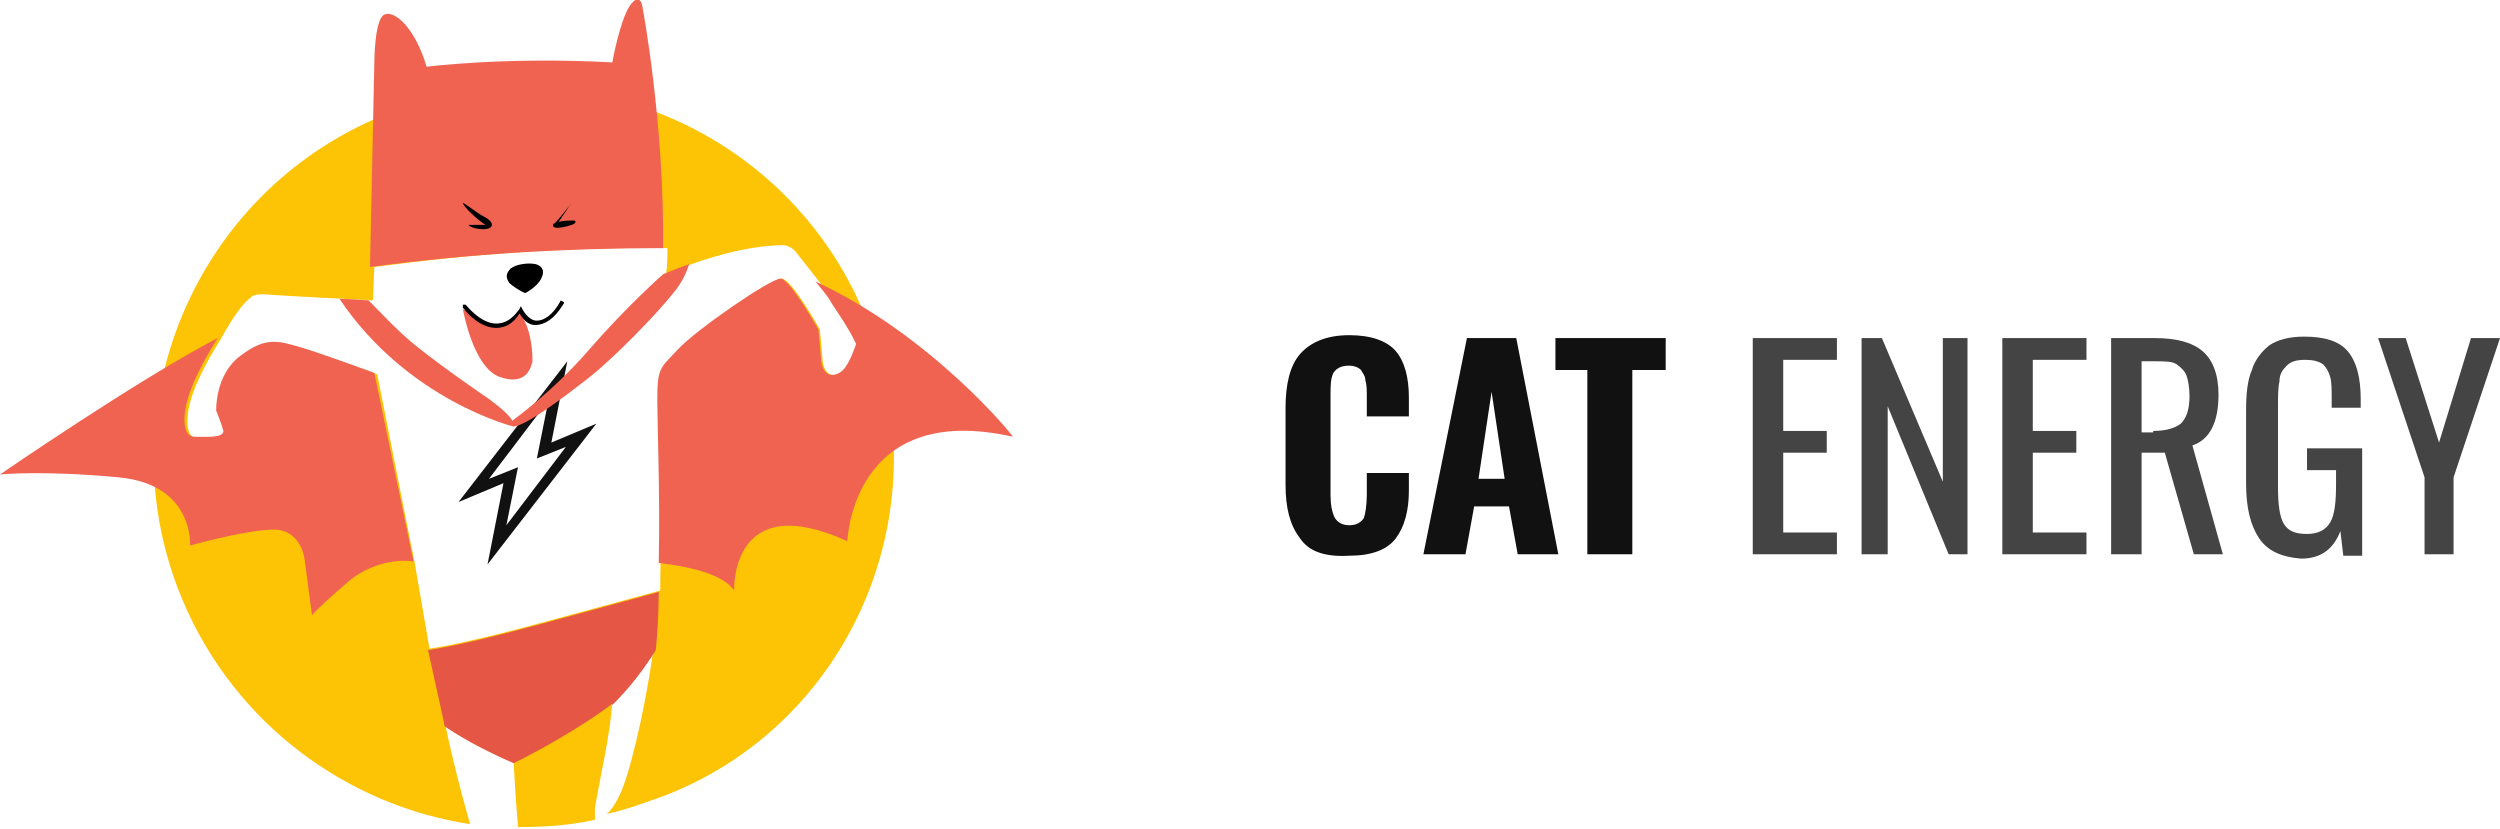
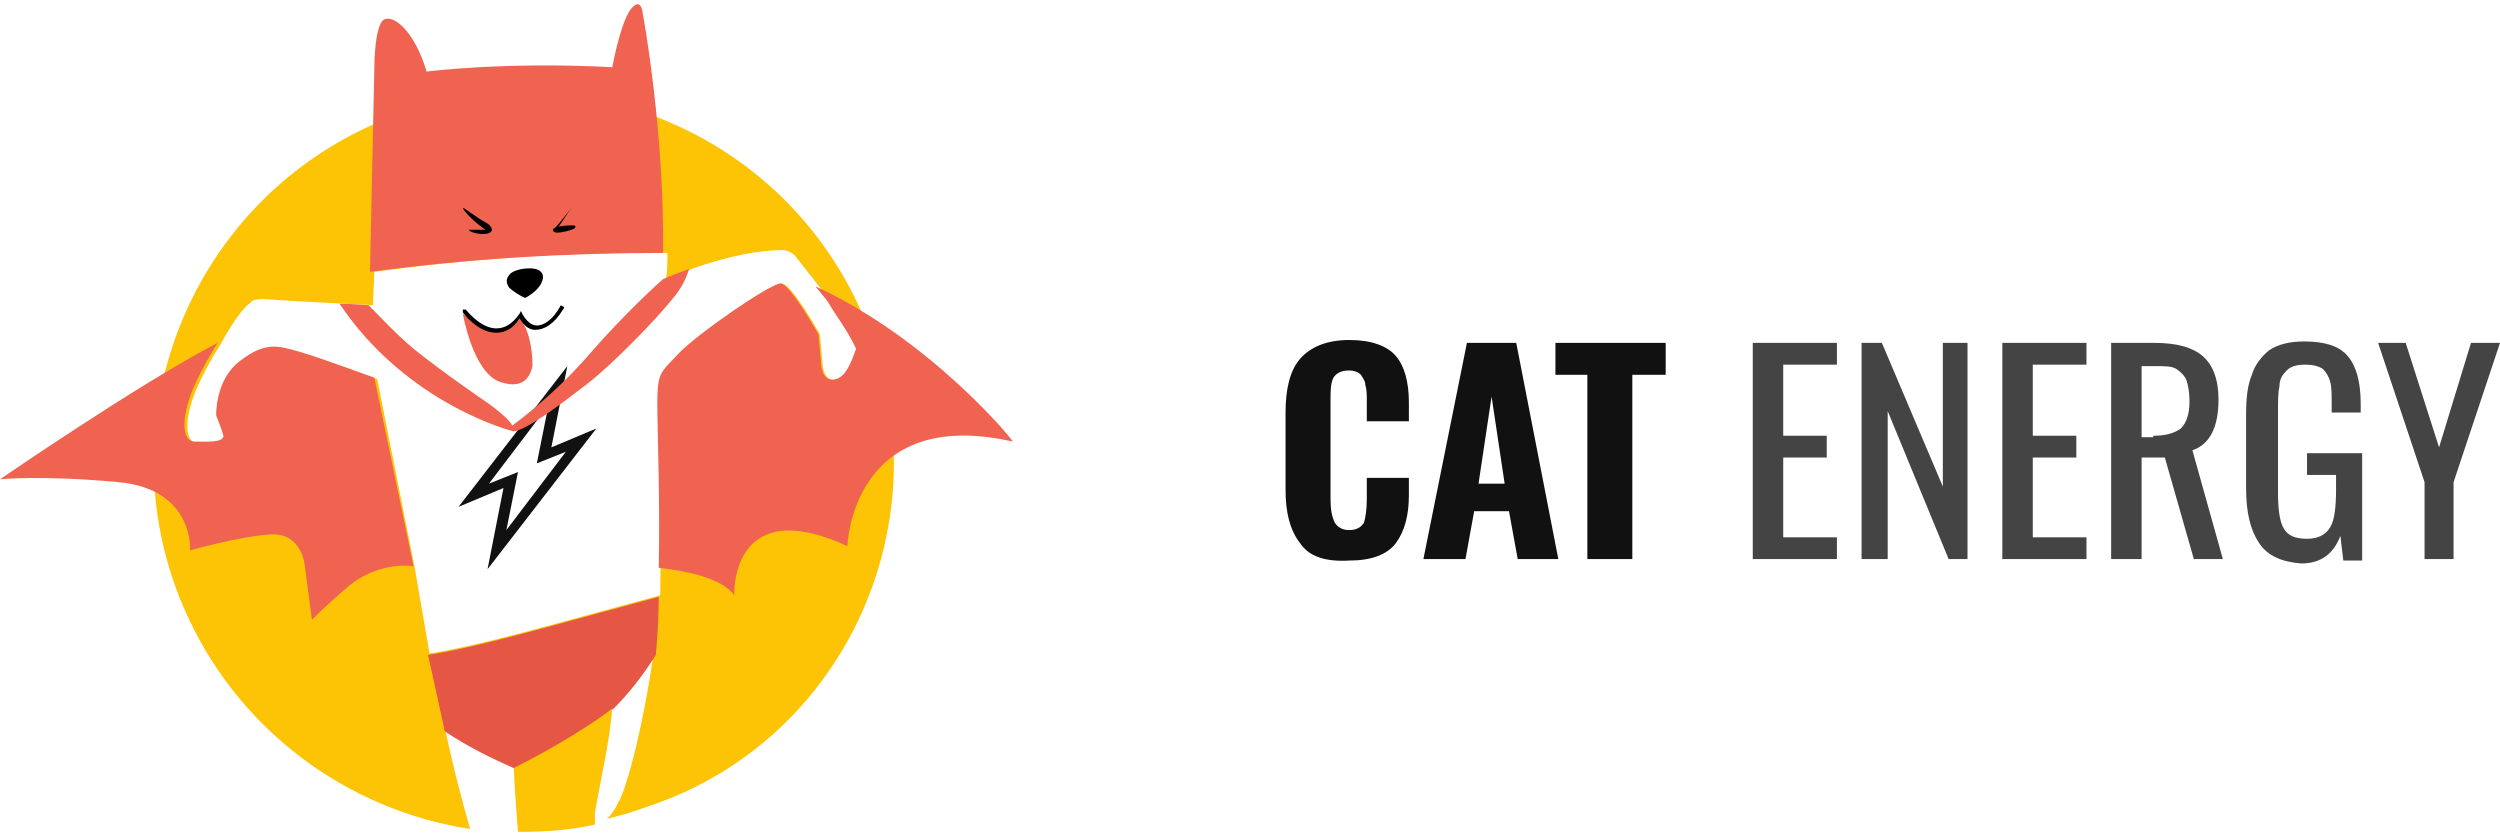
- <svg xmlns="http://www.w3.org/2000/svg" version="1.1" id="Layer_2" x="0px" y="0px" viewBox="0 0 172.3 57.1" style="enable-background:new 0 0 172.3 57.1;" xml:space="preserve">
-   <style type="text/css">
-     .st0 {
-       fill: #FDC305;
-     }
-     .st1 {
-       fill: #F06351;
-     }
-     .st2 {
-       fill: #E55645;
-     }
-     .st3 {
-       fill: #111111;
-     }
-     .st4 {
-       fill: #444444;
-     }
-   </style>
-   <path class="st0" d="M59.6,21.7C54.2,8.7,39.3,2.6,26.3,8S7.1,28.4,12.6,41.4c3.6,8.5,11.3,14.1,19.8,15.4c-0.6-2.1-1.2-4.4-1.7-6.8   c1.5,1,3.1,1.8,4.7,2.5c0,0,0,0,0,0c0,0,0.1,2.1,0.3,4.5c1.8,0,3.5-0.1,5.3-0.5c0-0.2,0-0.4,0-0.8c0.3-1.9,1.1-5.2,1.2-7.4   c1.1-1.1,2.1-2.3,2.9-3.7c0,0,0,0,0,0c0,0.1,0,0.3-0.1,0.4c-0.6,4.2-1.7,8.8-2.4,10c-0.2,0.4-0.5,0.9-0.8,1.1   c1.4-0.3,2.7-0.8,4.1-1.3C58.9,49.7,65.1,34.7,59.6,21.7z M58.2,25.5c-0.4,0.4-1.3,0.7-1.5-0.6c-0.1-1.3-0.2-2.2-0.2-2.2   s-1.9-3.4-2.6-3.5c-0.7,0-5.8,3.5-7.1,4.9c-1.2,1.3-1.4,1.2-1.4,3.5c0,1.7,0.2,8.1,0.1,13.1v0v0c0,0-2.2,0.6-8.1,2.2   c-5.9,1.6-7.8,1.8-7.8,1.8l-1-5.8c0,0,0,0,0,0c0,0,0,0,0,0c0,0,0,0,0,0c0,0,0,0,0,0c0,0,0,0,0,0c0,0,0,0,0,0l-2.6-13.1   c0,0-3.8-1.4-5.2-1.8c-1.4-0.4-2.3-0.7-4,0.6c-1.8,1.3-1.7,3.8-1.7,3.8s0.4,1,0.5,1.4c0,0.5-1.2,0.4-2,0.4s-0.9-1.4-0.3-3.1   c0.6-1.7,1.9-3.7,1.9-3.7s1.2-2.3,2.1-2.9c0,0,0.1-0.3,1.2-0.2c1.1,0.1,7.2,0.4,7.2,0.4l0.1-2.3c6.7-0.9,13.4-1.4,20.2-1.3   c0,0.6,0,1.2-0.1,1.8c0,0,4.4-2,8.1-2c0,0,0.4,0,0.8,0.4c0.3,0.4,2.4,3,2.6,3.4c0.2,0.4,1.2,1.7,1.8,3C59,23.7,58.6,25.1,58.2,25.5z   " />
-   <path class="st1" d="M56.2,19.4c0.5,0.6,0.9,1.1,1,1.3c0.2,0.4,1.2,1.7,1.8,3c0,0-0.4,1.3-0.9,1.8c-0.4,0.4-1.3,0.7-1.5-0.6   c-0.1-1.3-0.2-2.2-0.2-2.2s-1.9-3.4-2.6-3.5c-0.7,0-5.8,3.5-7.1,4.9c-1.2,1.3-1.4,1.2-1.4,3.5c0,1.5,0.2,6.6,0.1,11.2   c1.8,0.2,4.4,0.7,5.2,1.9c0,0-0.3-7.1,7.8-3.4c0,0,0.3-9.7,11.4-7.2C69.9,30.1,64.2,23.1,56.2,19.4z" />
-   <path class="st1" d="M45.7,17.1c0.1-8.5-1.4-16.5-1.4-16.5s-0.1-1.3-0.9-0.2c-0.7,1.1-1.2,3.9-1.2,3.9c-7.4-0.4-12.8,0.3-12.8,0.3   c-0.8-2.7-2.2-3.9-2.9-3.6c-0.7,0.3-0.7,3.3-0.7,3.3l-0.3,14.1C32.2,17.5,39,17.1,45.7,17.1z" />
-   <path class="st2" d="M45.2,44.8c0.1-1.1,0.2-2.5,0.2-4c0,0-2.2,0.6-8.1,2.2c-5.9,1.6-7.8,1.8-7.8,1.8l1.1,5c0,0.1,0,0.2,0.1,0.3   c1.5,1,3.1,1.8,4.7,2.5c4.4-2.2,6.8-4.1,6.8-4.1c0,0,0,0,0,0.1C43.4,47.4,44.4,46.1,45.2,44.8z" />
-   <path d="M31.9,14c0-0.1,1,0.7,1.4,0.9s0.6,0.4,0.6,0.6s-0.3,0.3-0.6,0.3s-0.9-0.1-1-0.3c0,0,0.6,0,0.9,0h0.3   C33.5,15.6,32.1,14.5,31.9,14z" />
-   <path d="M39.3,14.1c0,0-1,1.3-1.1,1.3s-0.2,0.3,0.2,0.3s1.1-0.2,1.2-0.3s0.1-0.2-0.1-0.2c-0.2,0-0.7,0-1,0.1L39.3,14.1   C39.4,14.1,39.4,14,39.3,14.1z" />
-   <path d="M36.2,20.2c0,0,0.8-0.4,1.1-1s0-0.9-0.4-1c-0.5-0.1-1.3,0-1.7,0.3c-0.4,0.4-0.3,0.7-0.1,1C35.3,19.7,35.9,20.1,36.2,20.2z" />
-   <path class="st1" d="M35.8,21.4c0,0-0.2,0.4-0.5,0.6c-0.2,0.2-0.6,0.4-1,0.4c-0.6,0-1.1-0.2-1.5-0.4c-0.2-0.1-0.4-0.3-0.5-0.4   c-0.2-0.2-0.4-0.3-0.4-0.3s0.7,4.1,2.6,4.7c1.8,0.6,2.1-0.7,2.2-1.1c0-0.3,0-2.1-0.8-3.2C35.9,21.4,35.9,21.6,35.8,21.4z" />
-   <g>
-     <path d="M34.2,22.6C34.1,22.6,34.1,22.6,34.2,22.6c-1.3,0-2.3-1.4-2.3-1.4c0-0.1,0-0.2,0-0.2c0.1,0,0.2,0,0.2,0c0,0,1,1.3,2.1,1.3     c0,0,0,0,0,0c0.6,0,1.1-0.3,1.6-1l0.1-0.2l0.1,0.2c0,0,0.4,0.8,1,0.8c0.5,0,1.1-0.4,1.6-1.3c0-0.1,0.1-0.1,0.2,0     c0.1,0,0.1,0.1,0,0.2c-0.6,1-1.3,1.4-1.9,1.4c-0.6,0-0.9-0.5-1.1-0.8C35.4,22.3,34.8,22.6,34.2,22.6z" />
-   </g>
-   <path class="st3" d="M41.1,29.2l-3.1,1.3l1.1-5.6l-7.5,9.7l3.1-1.3l-1.1,5.6L41.1,29.2z M33.7,33l4.1-5.4l-0.8,4l2-0.8l-4.1,5.4   l0.8-4L33.7,33z" />
-   <path class="st1" d="M45.7,18.9c0,0-2.5,2.2-5.1,5.2c-2.5,2.9-5.3,4.9-5.3,4.9c-0.2-0.5-1.6-1.5-1.6-1.5s-3.1-2.1-5.2-3.8   c-1.2-1-2.3-2.2-3.1-3c-0.3,0-1.1-0.1-2-0.1c4.7,7,12,8.8,12,8.8c0.9-0.1,3.3-1.9,5.1-3.3s4.8-4.5,5.9-5.9c0.6-0.7,0.9-1.4,1.1-2   C46.4,18.6,45.7,18.9,45.7,18.9z" />
-   <path class="st1" d="M25.8,25.7c0,0-3.8-1.4-5.2-1.8c-1.4-0.4-2.3-0.7-4,0.6c-1.8,1.3-1.7,3.8-1.7,3.8s0.4,1,0.5,1.4   c0,0.5-1.2,0.4-2,0.4s-0.9-1.4-0.3-3.1c0.6-1.7,1.9-3.7,1.9-3.7c-5.4,2.8-15,9.4-15,9.4s2.9-0.3,8.2,0.2c5.2,0.5,4.9,4.7,4.9,4.7   s3.5-1,5.6-1.1c2.1-0.1,2.3,2.1,2.3,2.1l0.5,3.8c0,0,0.5-0.6,2.6-2.4c1.9-1.5,3.9-1.4,4.4-1.3c0,0,0,0,0,0L25.8,25.7z" />
-   <g>
-     <path class="st3" d="M89.6,37.1c-0.7-0.9-1-2.1-1-3.7v-5.3c0-1.6,0.3-2.9,1-3.7c0.7-0.8,1.8-1.3,3.4-1.3c1.5,0,2.6,0.4,3.2,1.1     c0.6,0.7,0.9,1.8,0.9,3.2v1.3h-2.9v-1.4c0-0.4,0-0.8-0.1-1.1c0-0.3-0.2-0.5-0.3-0.7c-0.2-0.2-0.5-0.3-0.8-0.3     c-0.6,0-0.9,0.2-1.1,0.5c-0.2,0.4-0.2,0.9-0.2,1.6v6.8c0,0.7,0.1,1.2,0.3,1.6c0.2,0.3,0.5,0.5,1,0.5c0.5,0,0.8-0.2,1-0.5     c0.1-0.3,0.2-0.9,0.2-1.6v-1.5h2.9v1.2c0,1.4-0.3,2.5-0.9,3.3c-0.6,0.8-1.7,1.2-3.2,1.2C91.3,38.4,90.2,38,89.6,37.1z" />
-     <path class="st3" d="M101.1,23.3h3.4l2.9,14.9h-2.8l-0.6-3.3h-2.4l-0.6,3.3h-2.9L101.1,23.3z M103.7,33l-0.9-6l-0.9,6H103.7z" />
-     <path class="st3" d="M109.5,25.5h-2.3v-2.2h7.6v2.2h-2.3v12.7h-3.1V25.5z" />
-     <path class="st4" d="M120.8,23.3h5.8v1.5h-3.7v4.9h3v1.5h-3v5.5h3.7v1.5h-5.8V23.3z" />
-     <path class="st4" d="M128.3,23.3h1.4l4.2,9.9v-9.9h1.7v14.9h-1.3L130.1,28v10.2h-1.8V23.3z" />
-     <path class="st4" d="M138,23.3h5.8v1.5h-3.7v4.9h3v1.5h-3v5.5h3.7v1.5H138V23.3z" />
-     <path class="st4" d="M145.5,23.3h3c1.5,0,2.6,0.3,3.3,0.9c0.7,0.6,1.1,1.6,1.1,3c0,1.9-0.6,3.1-1.8,3.5l2.1,7.5h-2l-2-7h-1.6v7     h-2.1V23.3z M148.4,29.7c0.9,0,1.5-0.2,1.9-0.5c0.4-0.4,0.6-1,0.6-1.9c0-0.6-0.1-1.1-0.2-1.4c-0.1-0.3-0.4-0.6-0.7-0.8     c-0.3-0.2-0.8-0.2-1.5-0.2h-0.9v4.9H148.4z" />
-     <path class="st4" d="M155.7,37.1c-0.6-0.9-0.9-2.1-0.9-3.8v-5c0-1.2,0.1-2.1,0.4-2.8c0.2-0.7,0.7-1.3,1.2-1.7     c0.6-0.4,1.4-0.6,2.4-0.6c1.4,0,2.4,0.3,3,1c0.6,0.7,0.9,1.8,0.9,3.3v0.6h-2v-0.5c0-0.7,0-1.3-0.1-1.6c-0.1-0.4-0.3-0.7-0.5-0.9     c-0.3-0.2-0.7-0.3-1.2-0.3c-0.6,0-1,0.1-1.3,0.4c-0.3,0.3-0.5,0.6-0.5,1.1c-0.1,0.4-0.1,1-0.1,1.8v5.5c0,1.1,0.1,2,0.4,2.5     c0.3,0.5,0.8,0.7,1.6,0.7c0.8,0,1.3-0.3,1.6-0.8c0.3-0.5,0.4-1.4,0.4-2.6v-1H159v-1.5h3.8v7.4h-1.3l-0.2-1.7     c-0.5,1.3-1.4,1.9-2.7,1.9C157.3,38.4,156.3,38,155.7,37.1z" />
-     <path class="st4" d="M167.1,32.9l-3.2-9.6h1.9l2.3,7.2l2.2-7.2h2l-3.2,9.6v5.3h-2V32.9z" />
-   </g>
+ <svg xmlns="http://www.w3.org/2000/svg" version="1.1" id="Layer_2" x="0" y="0" viewBox="0 0 172.3 57.1" width="173" height="58" xml:space="preserve">
+   <style>.st1{fill:#f06351}.st3{fill:#111}</style>
+   <path d="M59.6 21.7C54.2 8.7 39.3 2.6 26.3 8S7.1 28.4 12.6 41.4c3.6 8.5 11.3 14.1 19.8 15.4-.6-2.1-1.2-4.4-1.7-6.8 1.5 1 3.1 1.8 4.7 2.5 0 0 .1 2.1.3 4.5 1.8 0 3.5-.1 5.3-.5v-.8c.3-1.9 1.1-5.2 1.2-7.4 1.1-1.1 2.1-2.3 2.9-3.7 0 .1 0 .3-.1.4-.6 4.2-1.7 8.8-2.4 10-.2.4-.5.9-.8 1.1 1.4-.3 2.7-.8 4.1-1.3 13-5.1 19.2-20.1 13.7-33.1zm-1.4 3.8c-.4.4-1.3.7-1.5-.6-.1-1.3-.2-2.2-.2-2.2s-1.9-3.4-2.6-3.5c-.7 0-5.8 3.5-7.1 4.9-1.2 1.3-1.4 1.2-1.4 3.5 0 1.7.2 8.1.1 13.1 0 0-2.2.6-8.1 2.2-5.9 1.6-7.8 1.8-7.8 1.8l-1-5.8L26 25.8s-3.8-1.4-5.2-1.8c-1.4-.4-2.3-.7-4 .6-1.8 1.3-1.7 3.8-1.7 3.8s.4 1 .5 1.4c0 .5-1.2.4-2 .4s-.9-1.4-.3-3.1c.6-1.7 1.9-3.7 1.9-3.7s1.2-2.3 2.1-2.9c0 0 .1-.3 1.2-.2 1.1.1 7.2.4 7.2.4l.1-2.3c6.7-.9 13.4-1.4 20.2-1.3 0 .6 0 1.2-.1 1.8 0 0 4.4-2 8.1-2 0 0 .4 0 .8.4.3.4 2.4 3 2.6 3.4.2.4 1.2 1.7 1.8 3-.2 0-.6 1.4-1 1.8z" fill="#fdc305" />
+   <path class="st1" d="M56.2 19.4c.5.6.9 1.1 1 1.3.2.4 1.2 1.7 1.8 3 0 0-.4 1.3-.9 1.8-.4.4-1.3.7-1.5-.6-.1-1.3-.2-2.2-.2-2.2s-1.9-3.4-2.6-3.5c-.7 0-5.8 3.5-7.1 4.9-1.2 1.3-1.4 1.2-1.4 3.5 0 1.5.2 6.6.1 11.2 1.8.2 4.4.7 5.2 1.9 0 0-.3-7.1 7.8-3.4 0 0 .3-9.7 11.4-7.2.1 0-5.6-7-13.6-10.7zm-10.5-2.3C45.8 8.6 44.3.6 44.3.6s-.1-1.3-.9-.2c-.7 1.1-1.2 3.9-1.2 3.9-7.4-.4-12.8.3-12.8.3-.8-2.7-2.2-3.9-2.9-3.6-.7.3-.7 3.3-.7 3.3l-.3 14.1c6.7-.9 13.5-1.3 20.2-1.3z" />
+   <path d="M45.2 44.8c.1-1.1.2-2.5.2-4 0 0-2.2.6-8.1 2.2-5.9 1.6-7.8 1.8-7.8 1.8l1.1 5c0 .1 0 .2.1.3 1.5 1 3.1 1.8 4.7 2.5 4.4-2.2 6.8-4.1 6.8-4.1v.1c1.2-1.2 2.2-2.5 3-3.8z" fill="#e55645" />
+   <path d="M31.9 14c0-.1 1 .7 1.4.9s.6.4.6.6-.3.3-.6.3-.9-.1-1-.3h1.2c0 .1-1.4-1-1.6-1.5zm7.4.1s-1 1.3-1.1 1.3-.2.3.2.3 1.1-.2 1.2-.3.1-.2-.1-.2-.7 0-1 .1l.8-1.2c.1 0 .1-.1 0 0zm-3.1 6.1s.8-.4 1.1-1 0-.9-.4-1c-.5-.1-1.3 0-1.7.3-.4.4-.3.7-.1 1 .2.2.8.6 1.1.7z" />
+   <path class="st1" d="M35.8 21.4s-.2.4-.5.6c-.2.2-.6.4-1 .4-.6 0-1.1-.2-1.5-.4-.2-.1-.4-.3-.5-.4-.2-.2-.4-.3-.4-.3s.7 4.1 2.6 4.7c1.8.6 2.1-.7 2.2-1.1 0-.3 0-2.1-.8-3.2 0-.3 0-.1-.1-.3z" />
+   <path d="M34.2 22.6c-.1 0-.1 0 0 0-1.3 0-2.3-1.4-2.3-1.4V21h.2s1 1.3 2.1 1.3c.6 0 1.1-.3 1.6-1l.1-.2.1.2s.4.8 1 .8c.5 0 1.1-.4 1.6-1.3 0-.1.1-.1.2 0 .1 0 .1.1 0 .2-.6 1-1.3 1.4-1.9 1.4-.6 0-.9-.5-1.1-.8-.4.7-1 1-1.6 1z" />
+   <path class="st3" d="M41.1 29.2L38 30.5l1.1-5.6-7.5 9.7 3.1-1.3-1.1 5.6 7.5-9.7zM33.7 33l4.1-5.4-.8 4 2-.8-4.1 5.4.8-4-2 .8z" />
+   <path class="st1" d="M45.7 18.9s-2.5 2.2-5.1 5.2C38.1 27 35.3 29 35.3 29c-.2-.5-1.6-1.5-1.6-1.5s-3.1-2.1-5.2-3.8c-1.2-1-2.3-2.2-3.1-3-.3 0-1.1-.1-2-.1 4.7 7 12 8.8 12 8.8.9-.1 3.3-1.9 5.1-3.3s4.8-4.5 5.9-5.9c.6-.7.9-1.4 1.1-2-1.1.4-1.8.7-1.8.7zm-19.9 6.8s-3.8-1.4-5.2-1.8c-1.4-.4-2.3-.7-4 .6-1.8 1.3-1.7 3.8-1.7 3.8s.4 1 .5 1.4c0 .5-1.2.4-2 .4s-.9-1.4-.3-3.1c.6-1.7 1.9-3.7 1.9-3.7-5.4 2.8-15 9.4-15 9.4s2.9-.3 8.2.2c5.2.5 4.9 4.7 4.9 4.7s3.5-1 5.6-1.1c2.1-.1 2.3 2.1 2.3 2.1l.5 3.8s.5-.6 2.6-2.4c1.9-1.5 3.9-1.4 4.4-1.3l-2.7-13z" />
+   <path class="st3" d="M89.6 37.1c-.7-.9-1-2.1-1-3.7v-5.3c0-1.6.3-2.9 1-3.7.7-.8 1.8-1.3 3.4-1.3 1.5 0 2.6.4 3.2 1.1.6.7.9 1.8.9 3.2v1.3h-2.9v-1.4c0-.4 0-.8-.1-1.1 0-.3-.2-.5-.3-.7-.2-.2-.5-.3-.8-.3-.6 0-.9.2-1.1.5-.2.4-.2.9-.2 1.6v6.8c0 .7.1 1.2.3 1.6.2.3.5.5 1 .5s.8-.2 1-.5c.1-.3.2-.9.2-1.6v-1.5h2.9v1.2c0 1.4-.3 2.5-.9 3.3-.6.8-1.7 1.2-3.2 1.2-1.7.1-2.8-.3-3.4-1.2zm11.5-13.8h3.4l2.9 14.9h-2.8l-.6-3.3h-2.4l-.6 3.3h-2.9l3-14.9zm2.6 9.7l-.9-6-.9 6h1.8zm5.8-7.5h-2.3v-2.2h7.6v2.2h-2.3v12.7h-3.1V25.5z" />
+   <path d="M120.8 23.3h5.8v1.5h-3.7v4.9h3v1.5h-3v5.5h3.7v1.5h-5.8V23.3zm7.5 0h1.4l4.2 9.9v-9.9h1.7v14.9h-1.3L130.1 28v10.2h-1.8V23.3zm9.7 0h5.8v1.5h-3.7v4.9h3v1.5h-3v5.5h3.7v1.5H138V23.3zm7.5 0h3c1.5 0 2.6.3 3.3.9.7.6 1.1 1.6 1.1 3 0 1.9-.6 3.1-1.8 3.5l2.1 7.5h-2l-2-7h-1.6v7h-2.1V23.3zm2.9 6.4c.9 0 1.5-.2 1.9-.5.4-.4.6-1 .6-1.9 0-.6-.1-1.1-.2-1.4-.1-.3-.4-.6-.7-.8-.3-.2-.8-.2-1.5-.2h-.9v4.9h.8zm7.3 7.4c-.6-.9-.9-2.1-.9-3.8v-5c0-1.2.1-2.1.4-2.8.2-.7.7-1.3 1.2-1.7.6-.4 1.4-.6 2.4-.6 1.4 0 2.4.3 3 1 .6.7.9 1.8.9 3.3v.6h-2v-.5c0-.7 0-1.3-.1-1.6-.1-.4-.3-.7-.5-.9-.3-.2-.7-.3-1.2-.3-.6 0-1 .1-1.3.4-.3.3-.5.6-.5 1.1-.1.4-.1 1-.1 1.8v5.5c0 1.1.1 2 .4 2.5.3.5.8.7 1.6.7s1.3-.3 1.6-.8c.3-.5.4-1.4.4-2.6v-1h-2v-1.5h3.8v7.4h-1.3l-.2-1.7c-.5 1.3-1.4 1.9-2.7 1.9-1.3-.1-2.3-.5-2.9-1.4zm11.4-4.2l-3.2-9.6h1.9l2.3 7.2 2.2-7.2h2l-3.2 9.6v5.3h-2v-5.3z" fill="#444" />
</svg>
